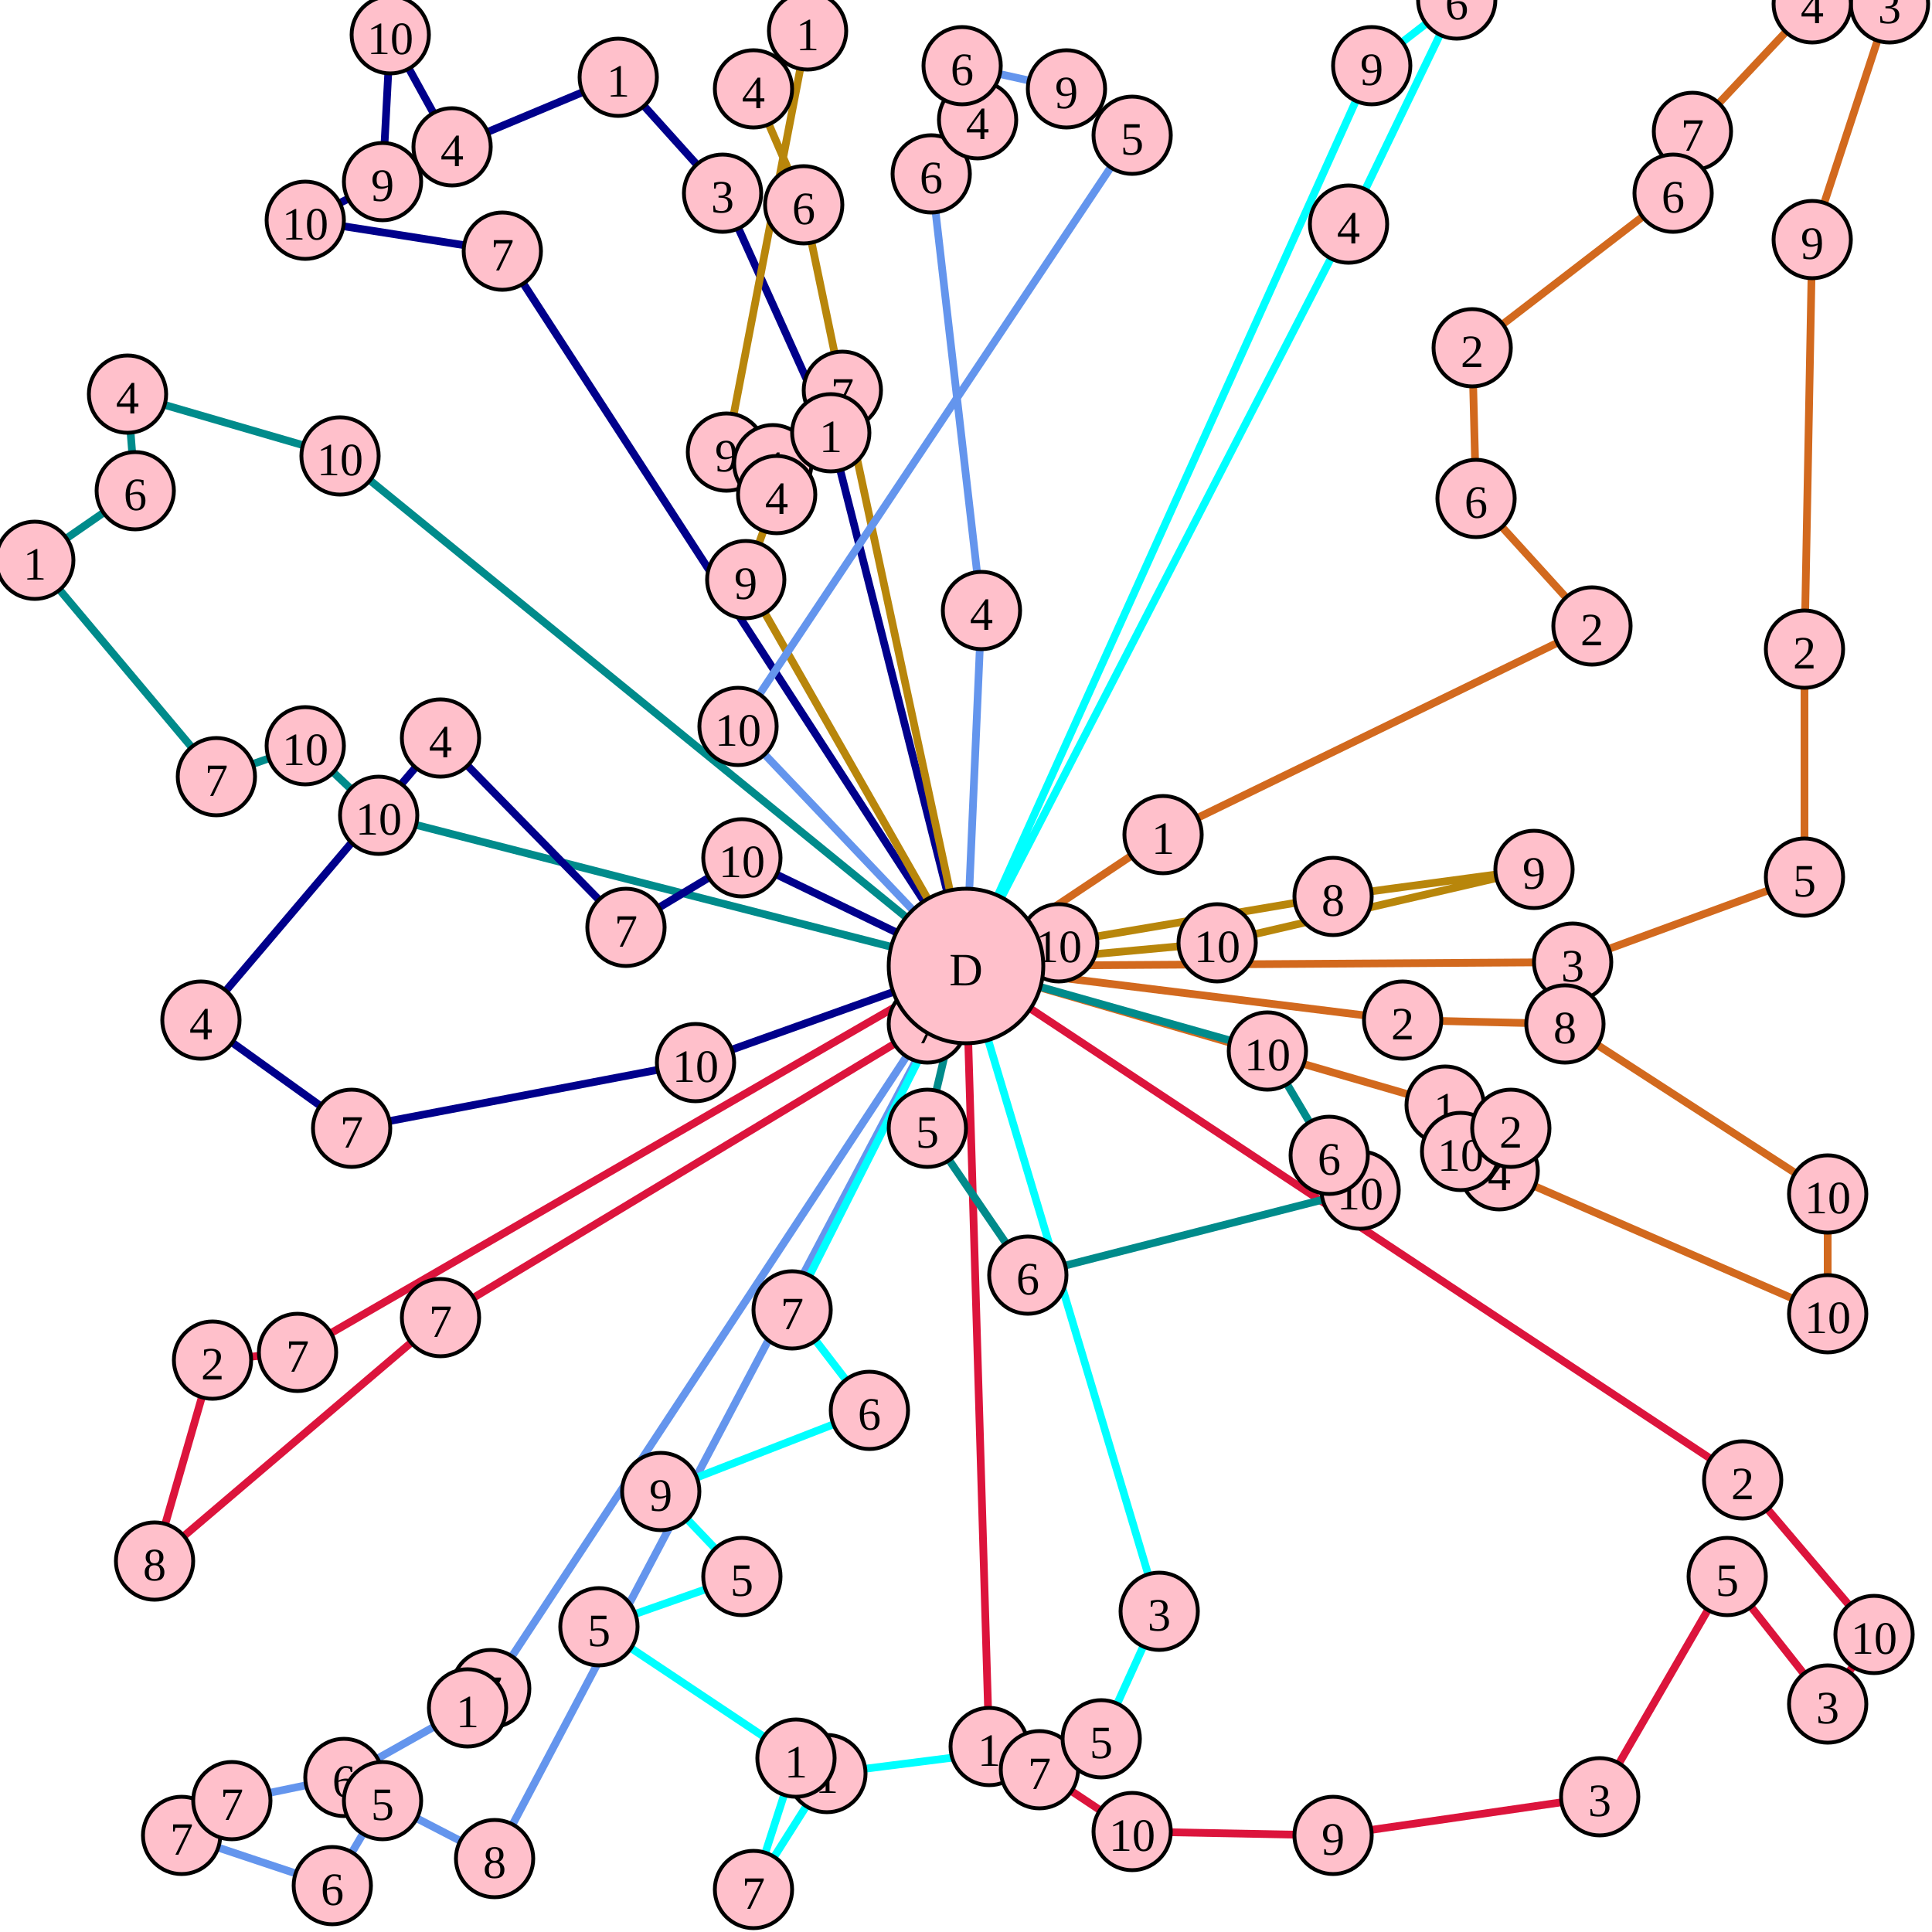
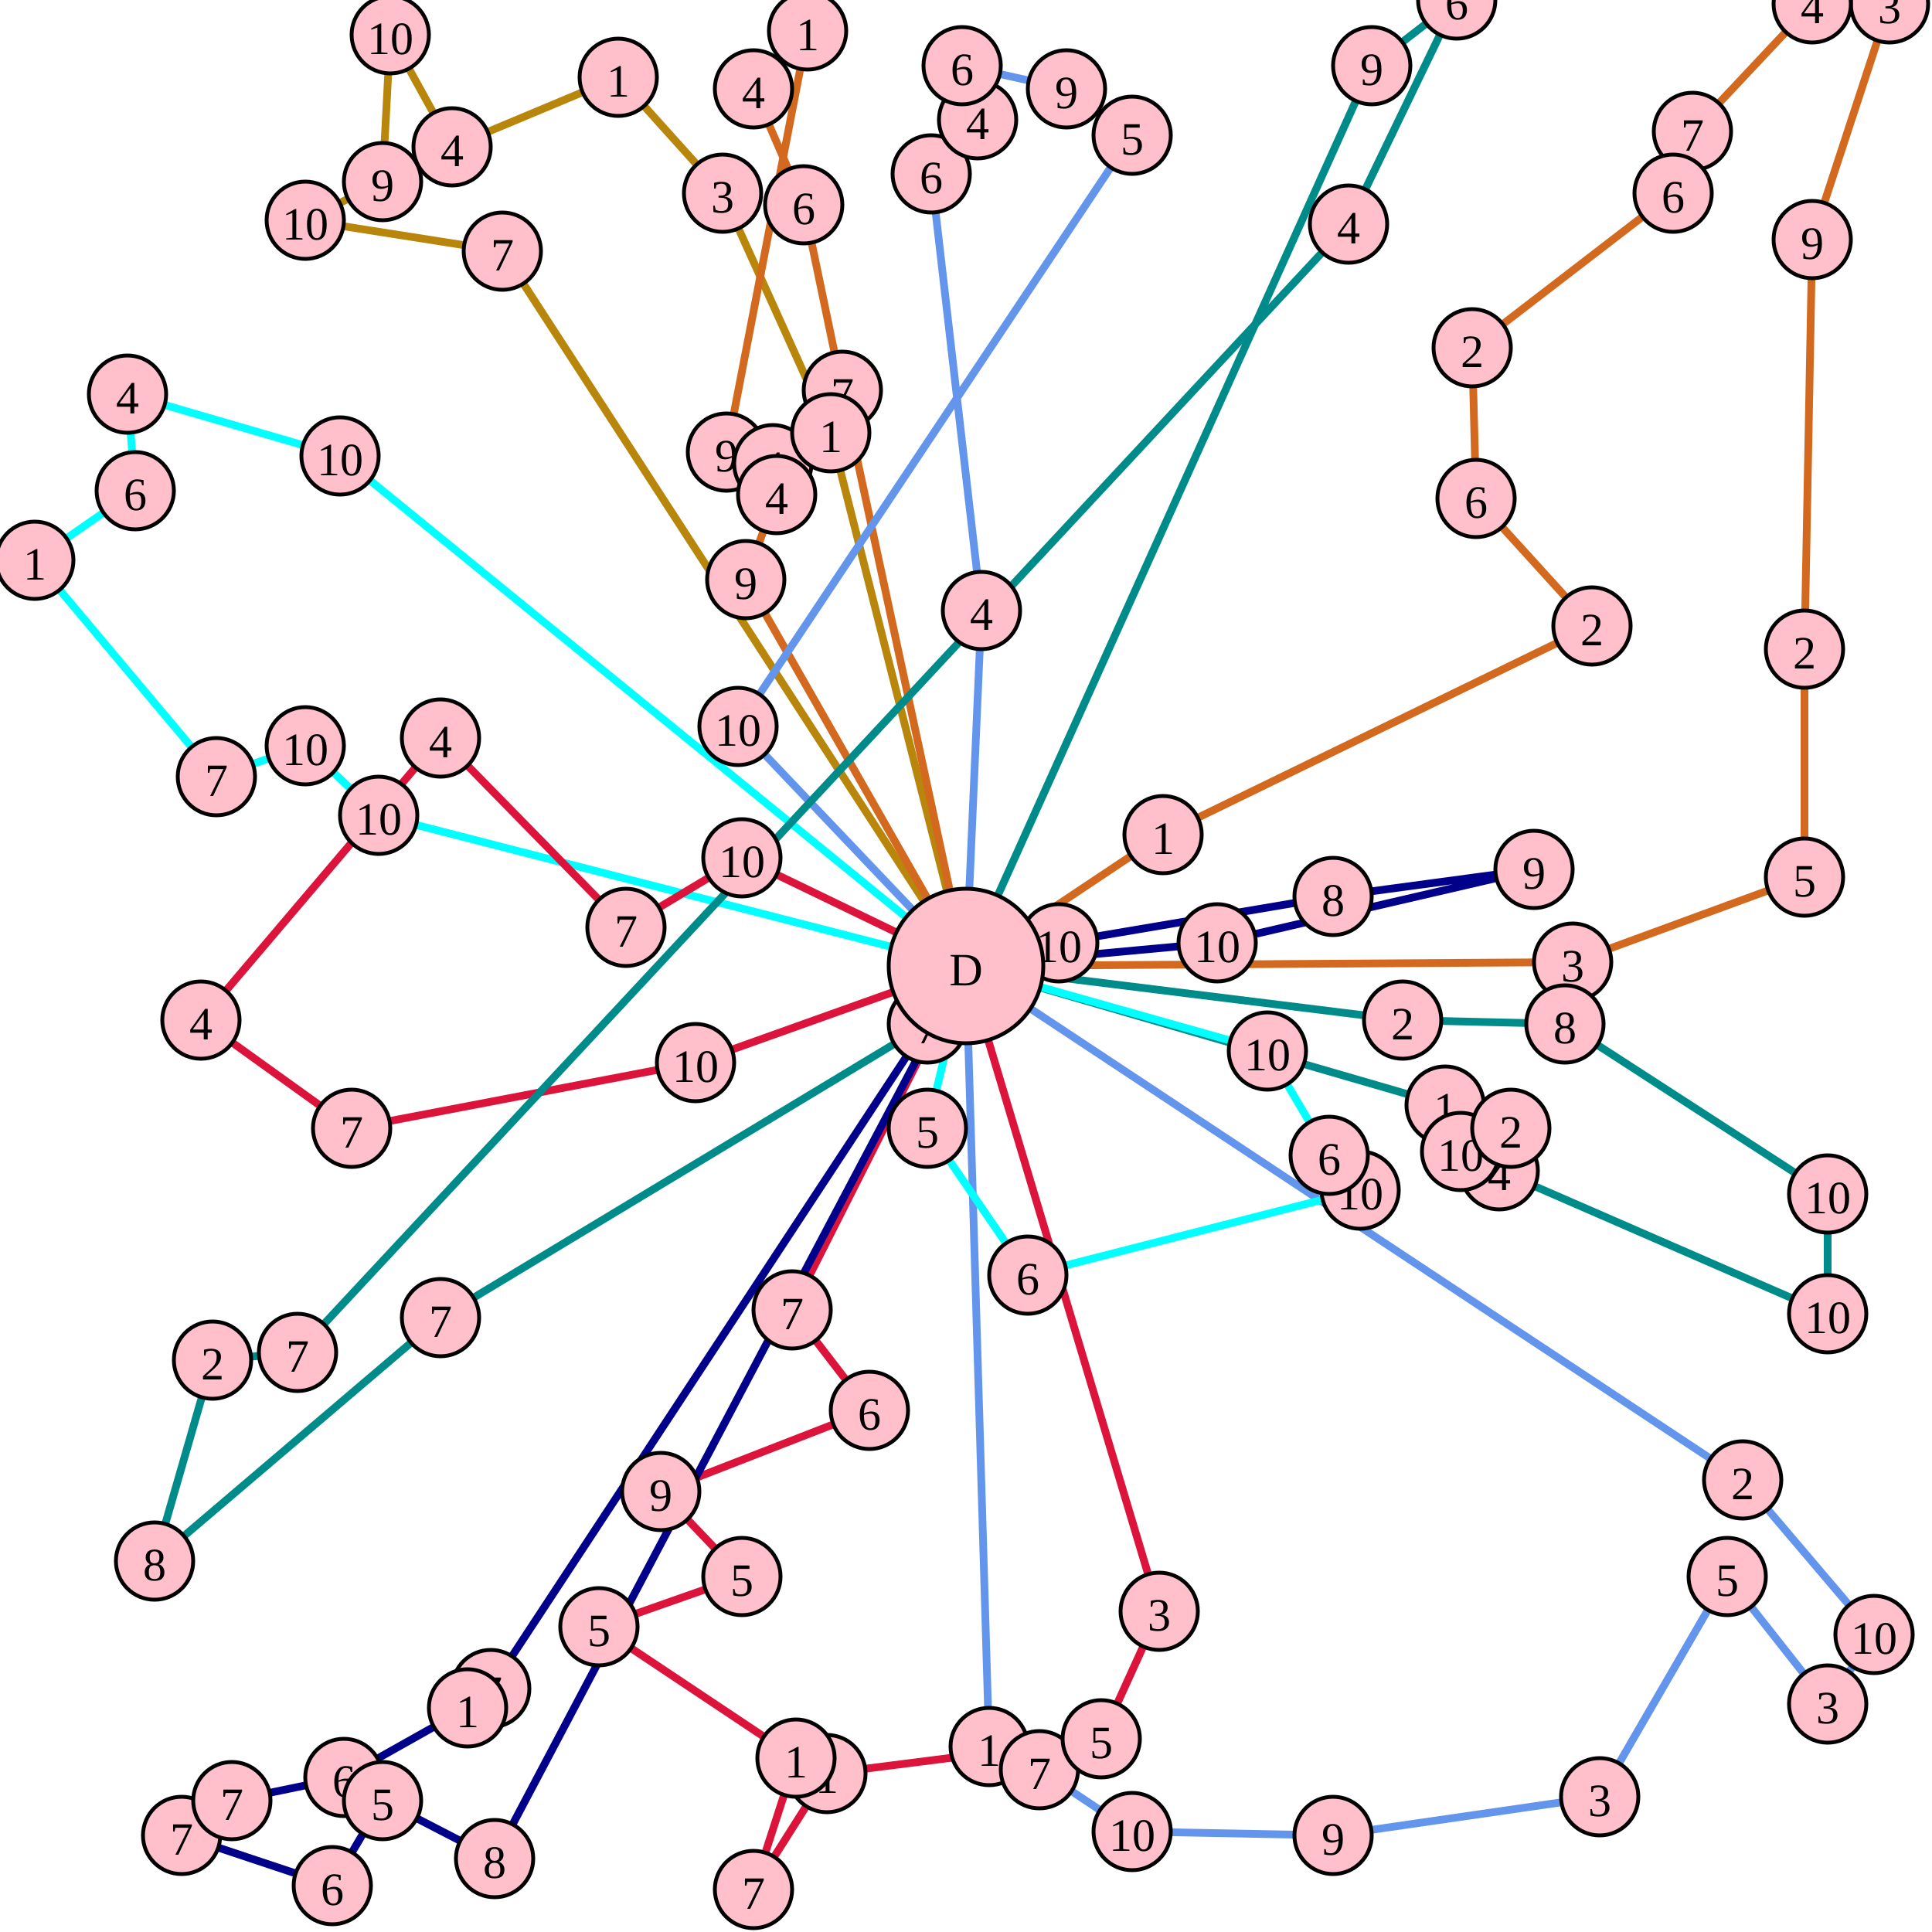
<svg xmlns="http://www.w3.org/2000/svg" width="8cm" height="8cm" viewBox="0 0 500 500" version="1.1">
  <path d="M250.0 250.0 L407.0 249.0L467.0 227.0L467.0 168.0L469.0 62.0L489.0 1.0L469.0 1.0L438.0 34.0L433.0 50.0L381.0 90.0L382.0 129.0L412.0 162.0L301.0 216.0z" stroke="chocolate" fill="none" stroke-width="2" />
-   <path d="M250.0 250.0 L128.0 481.0L99.0 466.0L86.0 488.0L47.0 475.0L60.0 466.0L89.0 460.0L121.0 442.0L127.0 437.0z" stroke="cornflowerblue" fill="none" stroke-width="2" />
-   <path d="M250.0 250.0 L256.0 452.0L269.0 458.0L293.0 474.0L345.0 475.0L414.0 465.0L447.0 408.0L473.0 441.0L485.0 423.0L451.0 383.0z" stroke="crimson" fill="none" stroke-width="2" />
-   <path d="M250.0 250.0 L349.0 58.0L377.0 0.0L355.0 17.0z" stroke="cyan" fill="none" stroke-width="2" />
-   <path d="M250.0 250.0 L130.0 65.0L79.0 57.0L99.0 47.0L101.0 9.0L117.0 38.0L160.0 20.0L187.0 50.0L215.0 112.0z" stroke="darkblue" fill="none" stroke-width="2" />
-   <path d="M250.0 250.0 L88.0 118.0L33.0 102.0L35.0 127.0L9.0 145.0L56.0 201.0L79.0 193.0L98.0 211.0z" stroke="darkcyan" fill="none" stroke-width="2" />
-   <path d="M250.0 250.0 L193.0 150.0L201.0 128.0L200.0 120.0L188.0 117.0L209.0 8.0L195.0 23.0L208.0 53.0L218.0 101.0z" stroke="darkgoldenrod" fill="none" stroke-width="2" />
-   <path d="M250.0 250.0 L363.0 264.0L405.0 265.0L473.0 309.0L473.0 340.0L388.0 303.0L391.0 292.0L378.0 298.0L374.0 286.0z" stroke="chocolate" fill="none" stroke-width="2" />
+   <path d="M250.0 250.0 L256.0 452.0L269.0 458.0L293.0 474.0L345.0 475.0L414.0 465.0L447.0 408.0L473.0 441.0L485.0 423.0L451.0 383.0z" stroke="cornflowerblue" fill="none" stroke-width="2" />
+   <path d="M250.0 250.0 L205.0 339.0L225.0 365.0L171.0 386.0L192.0 408.0L155.0 421.0L206.0 455.0L195.0 489.0L214.0 459.0L285.0 450.0L300.0 417.0z" stroke="crimson" fill="none" stroke-width="2" />
+   <path d="M250.0 250.0 L88.0 118.0L33.0 102.0L35.0 127.0L9.0 145.0L56.0 201.0L79.0 193.0L98.0 211.0z" stroke="cyan" fill="none" stroke-width="2" />
+   <path d="M250.0 250.0 L128.0 481.0L99.0 466.0L86.0 488.0L47.0 475.0L60.0 466.0L89.0 460.0L121.0 442.0L127.0 437.0z" stroke="darkblue" fill="none" stroke-width="2" />
+   <path d="M250.0 250.0 L363.0 264.0L405.0 265.0L473.0 309.0L473.0 340.0L388.0 303.0L391.0 292.0L378.0 298.0L374.0 286.0z" stroke="darkcyan" fill="none" stroke-width="2" />
+   <path d="M250.0 250.0 L130.0 65.0L79.0 57.0L99.0 47.0L101.0 9.0L117.0 38.0L160.0 20.0L187.0 50.0L215.0 112.0z" stroke="darkgoldenrod" fill="none" stroke-width="2" />
+   <path d="M250.0 250.0 L193.0 150.0L201.0 128.0L200.0 120.0L188.0 117.0L209.0 8.0L195.0 23.0L208.0 53.0L218.0 101.0z" stroke="chocolate" fill="none" stroke-width="2" />
  <path d="M250.0 250.0 L254.0 158.0L241.0 45.0L253.0 31.0L249.0 17.0L276.0 23.0L293.0 35.0L191.0 188.0z" stroke="cornflowerblue" fill="none" stroke-width="2" />
-   <path d="M250.0 250.0 L240.0 265.0L114.0 341.0L40.0 404.0L55.0 352.0L77.0 350.0z" stroke="crimson" fill="none" stroke-width="2" />
-   <path d="M250.0 250.0 L205.0 339.0L225.0 365.0L171.0 386.0L192.0 408.0L155.0 421.0L206.0 455.0L195.0 489.0L214.0 459.0L285.0 450.0L300.0 417.0z" stroke="cyan" fill="none" stroke-width="2" />
-   <path d="M250.0 250.0 L192.0 222.0L162.0 240.0L114.0 191.0L52.0 264.0L91.0 292.0L180.0 275.0z" stroke="darkblue" fill="none" stroke-width="2" />
-   <path d="M250.0 250.0 L240.0 292.0L266.0 330.0L352.0 308.0L344.0 299.0L328.0 272.0z" stroke="darkcyan" fill="none" stroke-width="2" />
-   <path d="M250.0 250.0 L274.0 244.0L345.0 232.0L397.0 225.0L315.0 244.0z" stroke="darkgoldenrod" fill="none" stroke-width="2" />
+   <path d="M250.0 250.0 L192.0 222.0L162.0 240.0L114.0 191.0L52.0 264.0L91.0 292.0L180.0 275.0z" stroke="crimson" fill="none" stroke-width="2" />
+   <path d="M250.0 250.0 L240.0 292.0L266.0 330.0L352.0 308.0L344.0 299.0L328.0 272.0z" stroke="cyan" fill="none" stroke-width="2" />
+   <path d="M250.0 250.0 L274.0 244.0L345.0 232.0L397.0 225.0L315.0 244.0z" stroke="darkblue" fill="none" stroke-width="2" />
+   <path d="M250.0 250.0 L240.0 265.0L114.0 341.0L40.0 404.0L55.0 352.0L77.0 350.0L349.0 58.0L377.0 0.0L355.0 17.0z" stroke="darkcyan" fill="none" stroke-width="2" />
  <g transform="translate(162,240)">
    <circle cx="0" cy="0" r="10" fill="pink" stroke="black" stroke-width="1" />
    <text text-anchor="middle" y="5">7</text>
  </g>
  <g transform="translate(241,45)">
    <circle cx="0" cy="0" r="10" fill="pink" stroke="black" stroke-width="1" />
    <text text-anchor="middle" y="5">6</text>
  </g>
  <g transform="translate(301,216)">
    <circle cx="0" cy="0" r="10" fill="pink" stroke="black" stroke-width="1" />
    <text text-anchor="middle" y="5">1</text>
  </g>
  <g transform="translate(33,102)">
    <circle cx="0" cy="0" r="10" fill="pink" stroke="black" stroke-width="1" />
    <text text-anchor="middle" y="5">4</text>
  </g>
  <g transform="translate(195,489)">
    <circle cx="0" cy="0" r="10" fill="pink" stroke="black" stroke-width="1" />
    <text text-anchor="middle" y="5">7</text>
  </g>
  <g transform="translate(130,65)">
    <circle cx="0" cy="0" r="10" fill="pink" stroke="black" stroke-width="1" />
    <text text-anchor="middle" y="5">7</text>
  </g>
  <g transform="translate(225,365)">
    <circle cx="0" cy="0" r="10" fill="pink" stroke="black" stroke-width="1" />
    <text text-anchor="middle" y="5">6</text>
  </g>
  <g transform="translate(381,90)">
    <circle cx="0" cy="0" r="10" fill="pink" stroke="black" stroke-width="1" />
    <text text-anchor="middle" y="5">2</text>
  </g>
  <g transform="translate(214,459)">
    <circle cx="0" cy="0" r="10" fill="pink" stroke="black" stroke-width="1" />
    <text text-anchor="middle" y="5">1</text>
  </g>
  <g transform="translate(240,292)">
    <circle cx="0" cy="0" r="10" fill="pink" stroke="black" stroke-width="1" />
    <text text-anchor="middle" y="5">5</text>
  </g>
  <g transform="translate(300,417)">
    <circle cx="0" cy="0" r="10" fill="pink" stroke="black" stroke-width="1" />
    <text text-anchor="middle" y="5">3</text>
  </g>
  <g transform="translate(79,57)">
    <circle cx="0" cy="0" r="10" fill="pink" stroke="black" stroke-width="1" />
    <text text-anchor="middle" y="5">10</text>
  </g>
  <g transform="translate(438,34)">
    <circle cx="0" cy="0" r="10" fill="pink" stroke="black" stroke-width="1" />
    <text text-anchor="middle" y="5">7</text>
  </g>
  <g transform="translate(352,308)">
    <circle cx="0" cy="0" r="10" fill="pink" stroke="black" stroke-width="1" />
    <text text-anchor="middle" y="5">10</text>
  </g>
  <g transform="translate(293,35)">
    <circle cx="0" cy="0" r="10" fill="pink" stroke="black" stroke-width="1" />
    <text text-anchor="middle" y="5">5</text>
  </g>
  <g transform="translate(473,441)">
    <circle cx="0" cy="0" r="10" fill="pink" stroke="black" stroke-width="1" />
    <text text-anchor="middle" y="5">3</text>
  </g>
  <g transform="translate(188,117)">
    <circle cx="0" cy="0" r="10" fill="pink" stroke="black" stroke-width="1" />
    <text text-anchor="middle" y="5">9</text>
  </g>
  <g transform="translate(155,421)">
    <circle cx="0" cy="0" r="10" fill="pink" stroke="black" stroke-width="1" />
    <text text-anchor="middle" y="5">5</text>
  </g>
  <g transform="translate(447,408)">
    <circle cx="0" cy="0" r="10" fill="pink" stroke="black" stroke-width="1" />
    <text text-anchor="middle" y="5">5</text>
  </g>
  <g transform="translate(128,481)">
    <circle cx="0" cy="0" r="10" fill="pink" stroke="black" stroke-width="1" />
    <text text-anchor="middle" y="5">8</text>
  </g>
  <g transform="translate(205,339)">
    <circle cx="0" cy="0" r="10" fill="pink" stroke="black" stroke-width="1" />
    <text text-anchor="middle" y="5">7</text>
  </g>
  <g transform="translate(88,118)">
    <circle cx="0" cy="0" r="10" fill="pink" stroke="black" stroke-width="1" />
    <text text-anchor="middle" y="5">10</text>
  </g>
  <g transform="translate(101,9)">
    <circle cx="0" cy="0" r="10" fill="pink" stroke="black" stroke-width="1" />
    <text text-anchor="middle" y="5">10</text>
  </g>
  <g transform="translate(388,303)">
    <circle cx="0" cy="0" r="10" fill="pink" stroke="black" stroke-width="1" />
    <text text-anchor="middle" y="5">4</text>
  </g>
  <g transform="translate(274,244)">
    <circle cx="0" cy="0" r="10" fill="pink" stroke="black" stroke-width="1" />
    <text text-anchor="middle" y="5">10</text>
  </g>
  <g transform="translate(467,168)">
    <circle cx="0" cy="0" r="10" fill="pink" stroke="black" stroke-width="1" />
    <text text-anchor="middle" y="5">2</text>
  </g>
  <g transform="translate(193,150)">
    <circle cx="0" cy="0" r="10" fill="pink" stroke="black" stroke-width="1" />
    <text text-anchor="middle" y="5">9</text>
  </g>
  <g transform="translate(469,62)">
    <circle cx="0" cy="0" r="10" fill="pink" stroke="black" stroke-width="1" />
    <text text-anchor="middle" y="5">9</text>
  </g>
  <g transform="translate(374,286)">
    <circle cx="0" cy="0" r="10" fill="pink" stroke="black" stroke-width="1" />
    <text text-anchor="middle" y="5">1</text>
  </g>
  <g transform="translate(208,53)">
    <circle cx="0" cy="0" r="10" fill="pink" stroke="black" stroke-width="1" />
    <text text-anchor="middle" y="5">6</text>
  </g>
  <g transform="translate(127,437)">
    <circle cx="0" cy="0" r="10" fill="pink" stroke="black" stroke-width="1" />
    <text text-anchor="middle" y="5">7</text>
  </g>
  <g transform="translate(451,383)">
    <circle cx="0" cy="0" r="10" fill="pink" stroke="black" stroke-width="1" />
    <text text-anchor="middle" y="5">2</text>
  </g>
  <g transform="translate(433,50)">
    <circle cx="0" cy="0" r="10" fill="pink" stroke="black" stroke-width="1" />
    <text text-anchor="middle" y="5">6</text>
  </g>
  <g transform="translate(240,265)">
    <circle cx="0" cy="0" r="10" fill="pink" stroke="black" stroke-width="1" />
    <text text-anchor="middle" y="5">7</text>
  </g>
  <g transform="translate(89,460)">
    <circle cx="0" cy="0" r="10" fill="pink" stroke="black" stroke-width="1" />
    <text text-anchor="middle" y="5">6</text>
  </g>
  <g transform="translate(345,232)">
    <circle cx="0" cy="0" r="10" fill="pink" stroke="black" stroke-width="1" />
    <text text-anchor="middle" y="5">8</text>
  </g>
  <g transform="translate(200,120)">
    <circle cx="0" cy="0" r="10" fill="pink" stroke="black" stroke-width="1" />
    <text text-anchor="middle" y="5">4</text>
  </g>
  <g transform="translate(293,474)">
    <circle cx="0" cy="0" r="10" fill="pink" stroke="black" stroke-width="1" />
    <text text-anchor="middle" y="5">10</text>
  </g>
  <g transform="translate(256,452)">
    <circle cx="0" cy="0" r="10" fill="pink" stroke="black" stroke-width="1" />
    <text text-anchor="middle" y="5">1</text>
  </g>
  <g transform="translate(269,458)">
    <circle cx="0" cy="0" r="10" fill="pink" stroke="black" stroke-width="1" />
    <text text-anchor="middle" y="5">7</text>
  </g>
  <g transform="translate(206,455)">
    <circle cx="0" cy="0" r="10" fill="pink" stroke="black" stroke-width="1" />
    <text text-anchor="middle" y="5">1</text>
  </g>
  <g transform="translate(349,58)">
    <circle cx="0" cy="0" r="10" fill="pink" stroke="black" stroke-width="1" />
    <text text-anchor="middle" y="5">4</text>
  </g>
  <g transform="translate(52,264)">
    <circle cx="0" cy="0" r="10" fill="pink" stroke="black" stroke-width="1" />
    <text text-anchor="middle" y="5">4</text>
  </g>
  <g transform="translate(407,249)">
    <circle cx="0" cy="0" r="10" fill="pink" stroke="black" stroke-width="1" />
    <text text-anchor="middle" y="5">3</text>
  </g>
  <g transform="translate(345,475)">
    <circle cx="0" cy="0" r="10" fill="pink" stroke="black" stroke-width="1" />
    <text text-anchor="middle" y="5">9</text>
  </g>
  <g transform="translate(489,1)">
    <circle cx="0" cy="0" r="10" fill="pink" stroke="black" stroke-width="1" />
    <text text-anchor="middle" y="5">3</text>
  </g>
  <g transform="translate(79,193)">
    <circle cx="0" cy="0" r="10" fill="pink" stroke="black" stroke-width="1" />
    <text text-anchor="middle" y="5">10</text>
  </g>
  <g transform="translate(121,442)">
    <circle cx="0" cy="0" r="10" fill="pink" stroke="black" stroke-width="1" />
    <text text-anchor="middle" y="5">1</text>
  </g>
  <g transform="translate(114,341)">
    <circle cx="0" cy="0" r="10" fill="pink" stroke="black" stroke-width="1" />
    <text text-anchor="middle" y="5">7</text>
  </g>
  <g transform="translate(328,272)">
    <circle cx="0" cy="0" r="10" fill="pink" stroke="black" stroke-width="1" />
    <text text-anchor="middle" y="5">10</text>
  </g>
  <g transform="translate(114,191)">
    <circle cx="0" cy="0" r="10" fill="pink" stroke="black" stroke-width="1" />
    <text text-anchor="middle" y="5">4</text>
  </g>
  <g transform="translate(98,211)">
    <circle cx="0" cy="0" r="10" fill="pink" stroke="black" stroke-width="1" />
    <text text-anchor="middle" y="5">10</text>
  </g>
  <g transform="translate(218,101)">
    <circle cx="0" cy="0" r="10" fill="pink" stroke="black" stroke-width="1" />
    <text text-anchor="middle" y="5">7</text>
  </g>
  <g transform="translate(485,423)">
    <circle cx="0" cy="0" r="10" fill="pink" stroke="black" stroke-width="1" />
    <text text-anchor="middle" y="5">10</text>
  </g>
  <g transform="translate(160,20)">
    <circle cx="0" cy="0" r="10" fill="pink" stroke="black" stroke-width="1" />
    <text text-anchor="middle" y="5">1</text>
  </g>
  <g transform="translate(414,465)">
    <circle cx="0" cy="0" r="10" fill="pink" stroke="black" stroke-width="1" />
    <text text-anchor="middle" y="5">3</text>
  </g>
  <g transform="translate(377,0)">
    <circle cx="0" cy="0" r="10" fill="pink" stroke="black" stroke-width="1" />
    <text text-anchor="middle" y="5">6</text>
  </g>
  <g transform="translate(378,298)">
    <circle cx="0" cy="0" r="10" fill="pink" stroke="black" stroke-width="1" />
    <text text-anchor="middle" y="5">10</text>
  </g>
  <g transform="translate(397,225)">
    <circle cx="0" cy="0" r="10" fill="pink" stroke="black" stroke-width="1" />
    <text text-anchor="middle" y="5">9</text>
  </g>
  <g transform="translate(285,450)">
    <circle cx="0" cy="0" r="10" fill="pink" stroke="black" stroke-width="1" />
    <text text-anchor="middle" y="5">5</text>
  </g>
  <g transform="translate(391,292)">
    <circle cx="0" cy="0" r="10" fill="pink" stroke="black" stroke-width="1" />
    <text text-anchor="middle" y="5">2</text>
  </g>
  <g transform="translate(209,8)">
    <circle cx="0" cy="0" r="10" fill="pink" stroke="black" stroke-width="1" />
    <text text-anchor="middle" y="5">1</text>
  </g>
  <g transform="translate(56,201)">
    <circle cx="0" cy="0" r="10" fill="pink" stroke="black" stroke-width="1" />
    <text text-anchor="middle" y="5">7</text>
  </g>
  <g transform="translate(99,466)">
    <circle cx="0" cy="0" r="10" fill="pink" stroke="black" stroke-width="1" />
    <text text-anchor="middle" y="5">5</text>
  </g>
  <g transform="translate(266,330)">
    <circle cx="0" cy="0" r="10" fill="pink" stroke="black" stroke-width="1" />
    <text text-anchor="middle" y="5">6</text>
  </g>
  <g transform="translate(187,50)">
    <circle cx="0" cy="0" r="10" fill="pink" stroke="black" stroke-width="1" />
    <text text-anchor="middle" y="5">3</text>
  </g>
  <g transform="translate(180,275)">
    <circle cx="0" cy="0" r="10" fill="pink" stroke="black" stroke-width="1" />
    <text text-anchor="middle" y="5">10</text>
  </g>
  <g transform="translate(77,350)">
    <circle cx="0" cy="0" r="10" fill="pink" stroke="black" stroke-width="1" />
    <text text-anchor="middle" y="5">7</text>
  </g>
  <g transform="translate(9,145)">
    <circle cx="0" cy="0" r="10" fill="pink" stroke="black" stroke-width="1" />
    <text text-anchor="middle" y="5">1</text>
  </g>
  <g transform="translate(473,309)">
    <circle cx="0" cy="0" r="10" fill="pink" stroke="black" stroke-width="1" />
    <text text-anchor="middle" y="5">10</text>
  </g>
  <g transform="translate(47,475)">
    <circle cx="0" cy="0" r="10" fill="pink" stroke="black" stroke-width="1" />
    <text text-anchor="middle" y="5">7</text>
  </g>
  <g transform="translate(40,404)">
    <circle cx="0" cy="0" r="10" fill="pink" stroke="black" stroke-width="1" />
    <text text-anchor="middle" y="5">8</text>
  </g>
  <g transform="translate(60,466)">
    <circle cx="0" cy="0" r="10" fill="pink" stroke="black" stroke-width="1" />
    <text text-anchor="middle" y="5">7</text>
  </g>
  <g transform="translate(355,17)">
    <circle cx="0" cy="0" r="10" fill="pink" stroke="black" stroke-width="1" />
    <text text-anchor="middle" y="5">9</text>
  </g>
  <g transform="translate(35,127)">
    <circle cx="0" cy="0" r="10" fill="pink" stroke="black" stroke-width="1" />
    <text text-anchor="middle" y="5">6</text>
  </g>
  <g transform="translate(405,265)">
    <circle cx="0" cy="0" r="10" fill="pink" stroke="black" stroke-width="1" />
    <text text-anchor="middle" y="5">8</text>
  </g>
  <g transform="translate(192,408)">
    <circle cx="0" cy="0" r="10" fill="pink" stroke="black" stroke-width="1" />
    <text text-anchor="middle" y="5">5</text>
  </g>
  <g transform="translate(412,162)">
    <circle cx="0" cy="0" r="10" fill="pink" stroke="black" stroke-width="1" />
    <text text-anchor="middle" y="5">2</text>
  </g>
  <g transform="translate(99,47)">
    <circle cx="0" cy="0" r="10" fill="pink" stroke="black" stroke-width="1" />
    <text text-anchor="middle" y="5">9</text>
  </g>
  <g transform="translate(473,340)">
    <circle cx="0" cy="0" r="10" fill="pink" stroke="black" stroke-width="1" />
    <text text-anchor="middle" y="5">10</text>
  </g>
  <g transform="translate(191,188)">
    <circle cx="0" cy="0" r="10" fill="pink" stroke="black" stroke-width="1" />
    <text text-anchor="middle" y="5">10</text>
  </g>
  <g transform="translate(344,299)">
    <circle cx="0" cy="0" r="10" fill="pink" stroke="black" stroke-width="1" />
    <text text-anchor="middle" y="5">6</text>
  </g>
  <g transform="translate(171,386)">
    <circle cx="0" cy="0" r="10" fill="pink" stroke="black" stroke-width="1" />
    <text text-anchor="middle" y="5">9</text>
  </g>
  <g transform="translate(55,352)">
    <circle cx="0" cy="0" r="10" fill="pink" stroke="black" stroke-width="1" />
    <text text-anchor="middle" y="5">2</text>
  </g>
  <g transform="translate(91,292)">
    <circle cx="0" cy="0" r="10" fill="pink" stroke="black" stroke-width="1" />
    <text text-anchor="middle" y="5">7</text>
  </g>
  <g transform="translate(192,222)">
    <circle cx="0" cy="0" r="10" fill="pink" stroke="black" stroke-width="1" />
    <text text-anchor="middle" y="5">10</text>
  </g>
  <g transform="translate(254,158)">
    <circle cx="0" cy="0" r="10" fill="pink" stroke="black" stroke-width="1" />
    <text text-anchor="middle" y="5">4</text>
  </g>
  <g transform="translate(315,244)">
    <circle cx="0" cy="0" r="10" fill="pink" stroke="black" stroke-width="1" />
    <text text-anchor="middle" y="5">10</text>
  </g>
  <g transform="translate(276,23)">
    <circle cx="0" cy="0" r="10" fill="pink" stroke="black" stroke-width="1" />
    <text text-anchor="middle" y="5">9</text>
  </g>
  <g transform="translate(469,1)">
    <circle cx="0" cy="0" r="10" fill="pink" stroke="black" stroke-width="1" />
    <text text-anchor="middle" y="5">4</text>
  </g>
  <g transform="translate(201,128)">
    <circle cx="0" cy="0" r="10" fill="pink" stroke="black" stroke-width="1" />
    <text text-anchor="middle" y="5">4</text>
  </g>
  <g transform="translate(467,227)">
    <circle cx="0" cy="0" r="10" fill="pink" stroke="black" stroke-width="1" />
    <text text-anchor="middle" y="5">5</text>
  </g>
  <g transform="translate(363,264)">
    <circle cx="0" cy="0" r="10" fill="pink" stroke="black" stroke-width="1" />
    <text text-anchor="middle" y="5">2</text>
  </g>
  <g transform="translate(86,488)">
    <circle cx="0" cy="0" r="10" fill="pink" stroke="black" stroke-width="1" />
    <text text-anchor="middle" y="5">6</text>
  </g>
  <g transform="translate(253,31)">
    <circle cx="0" cy="0" r="10" fill="pink" stroke="black" stroke-width="1" />
    <text text-anchor="middle" y="5">4</text>
  </g>
  <g transform="translate(195,23)">
    <circle cx="0" cy="0" r="10" fill="pink" stroke="black" stroke-width="1" />
    <text text-anchor="middle" y="5">4</text>
  </g>
  <g transform="translate(382,129)">
    <circle cx="0" cy="0" r="10" fill="pink" stroke="black" stroke-width="1" />
    <text text-anchor="middle" y="5">6</text>
  </g>
  <g transform="translate(117,38)">
    <circle cx="0" cy="0" r="10" fill="pink" stroke="black" stroke-width="1" />
    <text text-anchor="middle" y="5">4</text>
  </g>
  <g transform="translate(215,112)">
    <circle cx="0" cy="0" r="10" fill="pink" stroke="black" stroke-width="1" />
    <text text-anchor="middle" y="5">1</text>
  </g>
  <g transform="translate(249,17)">
    <circle cx="0" cy="0" r="10" fill="pink" stroke="black" stroke-width="1" />
    <text text-anchor="middle" y="5">6</text>
  </g>
  <g transform="translate(250,250)">
    <circle cx="0" cy="0" r="20" fill="pink" stroke="black" stroke-width="1" />
    <text text-anchor="middle" y="5">D</text>
  </g>
</svg>
